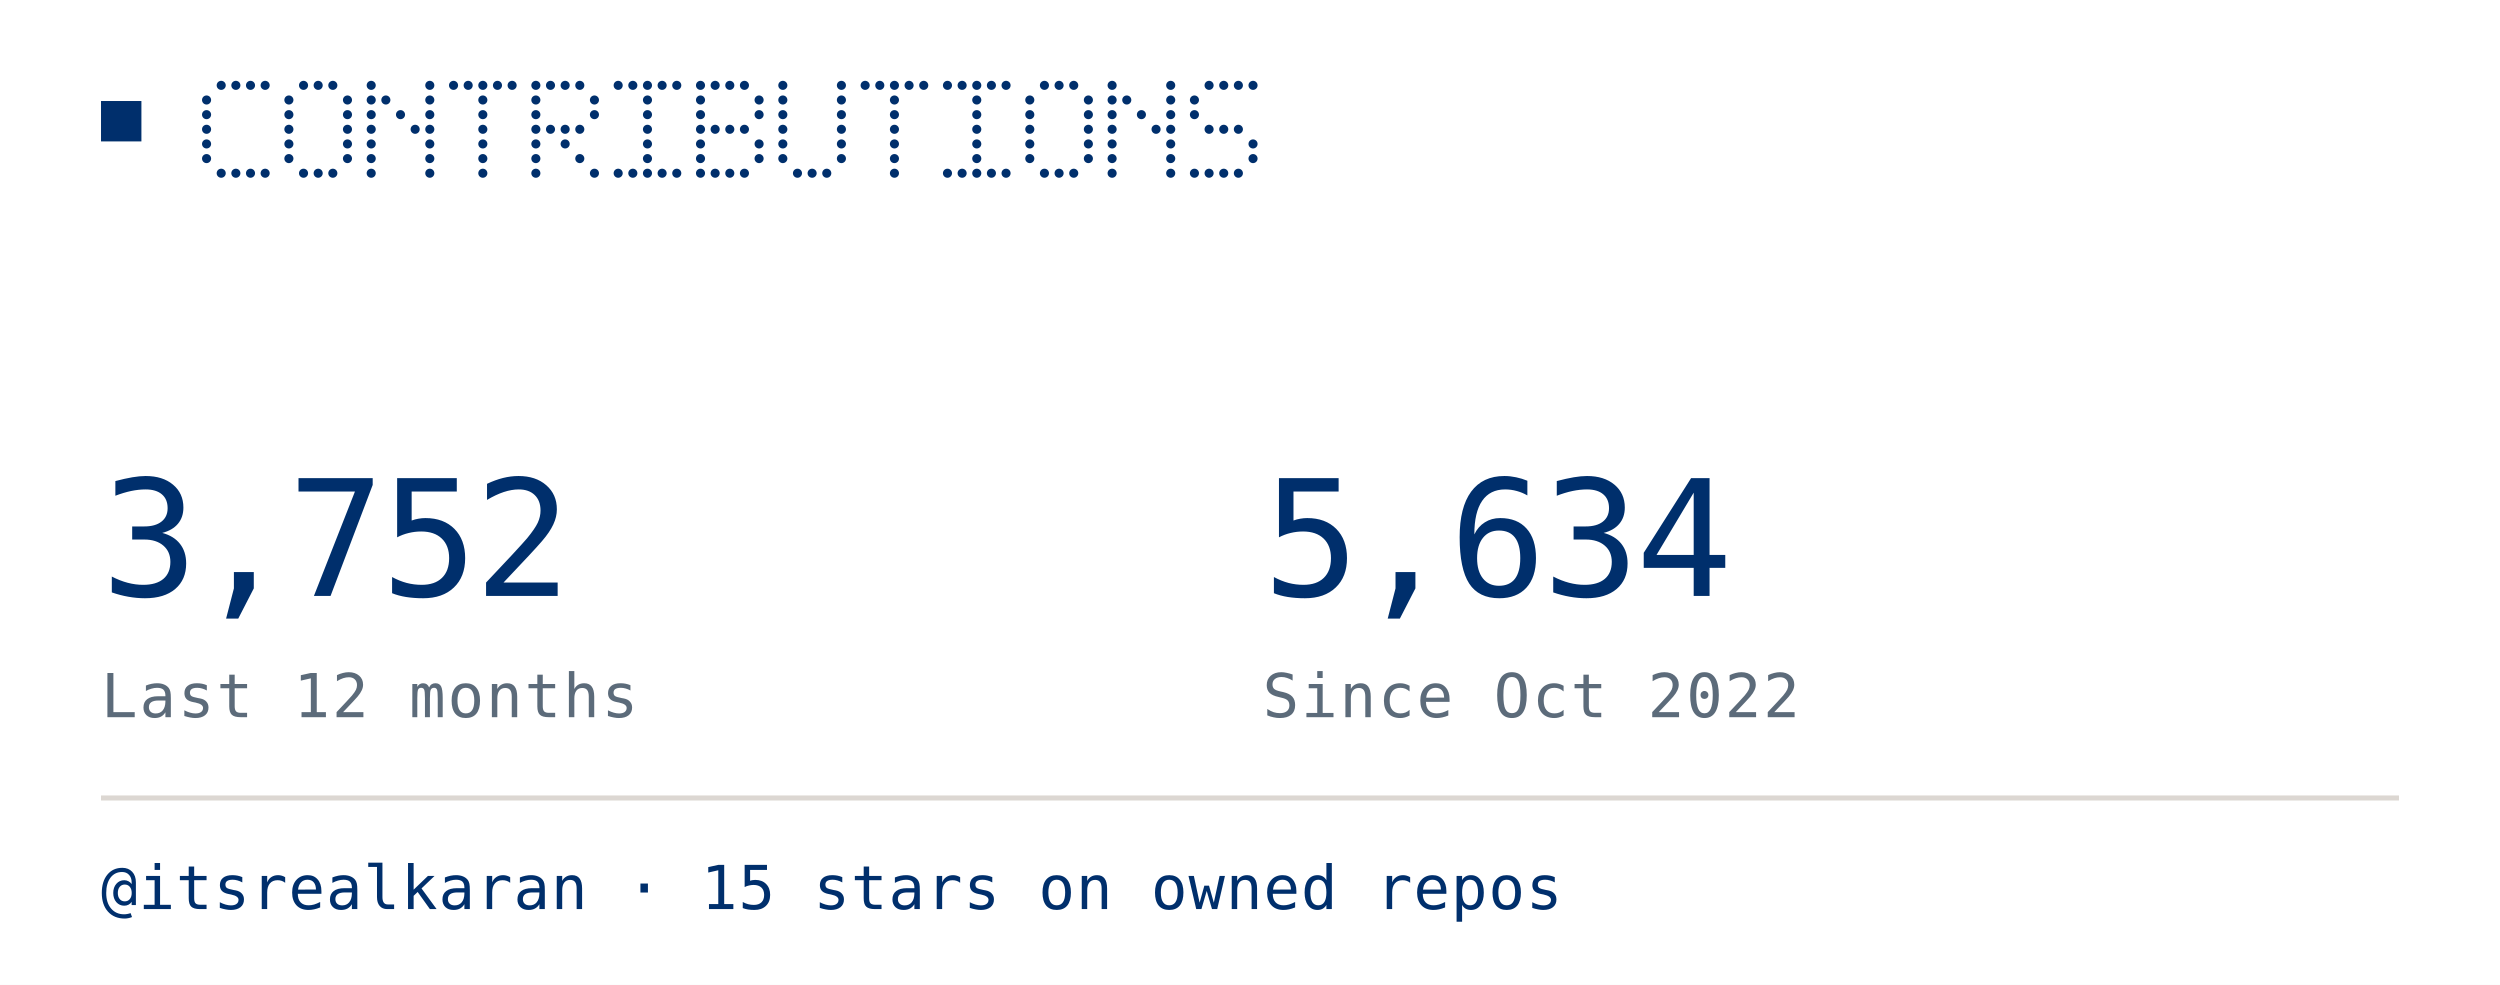
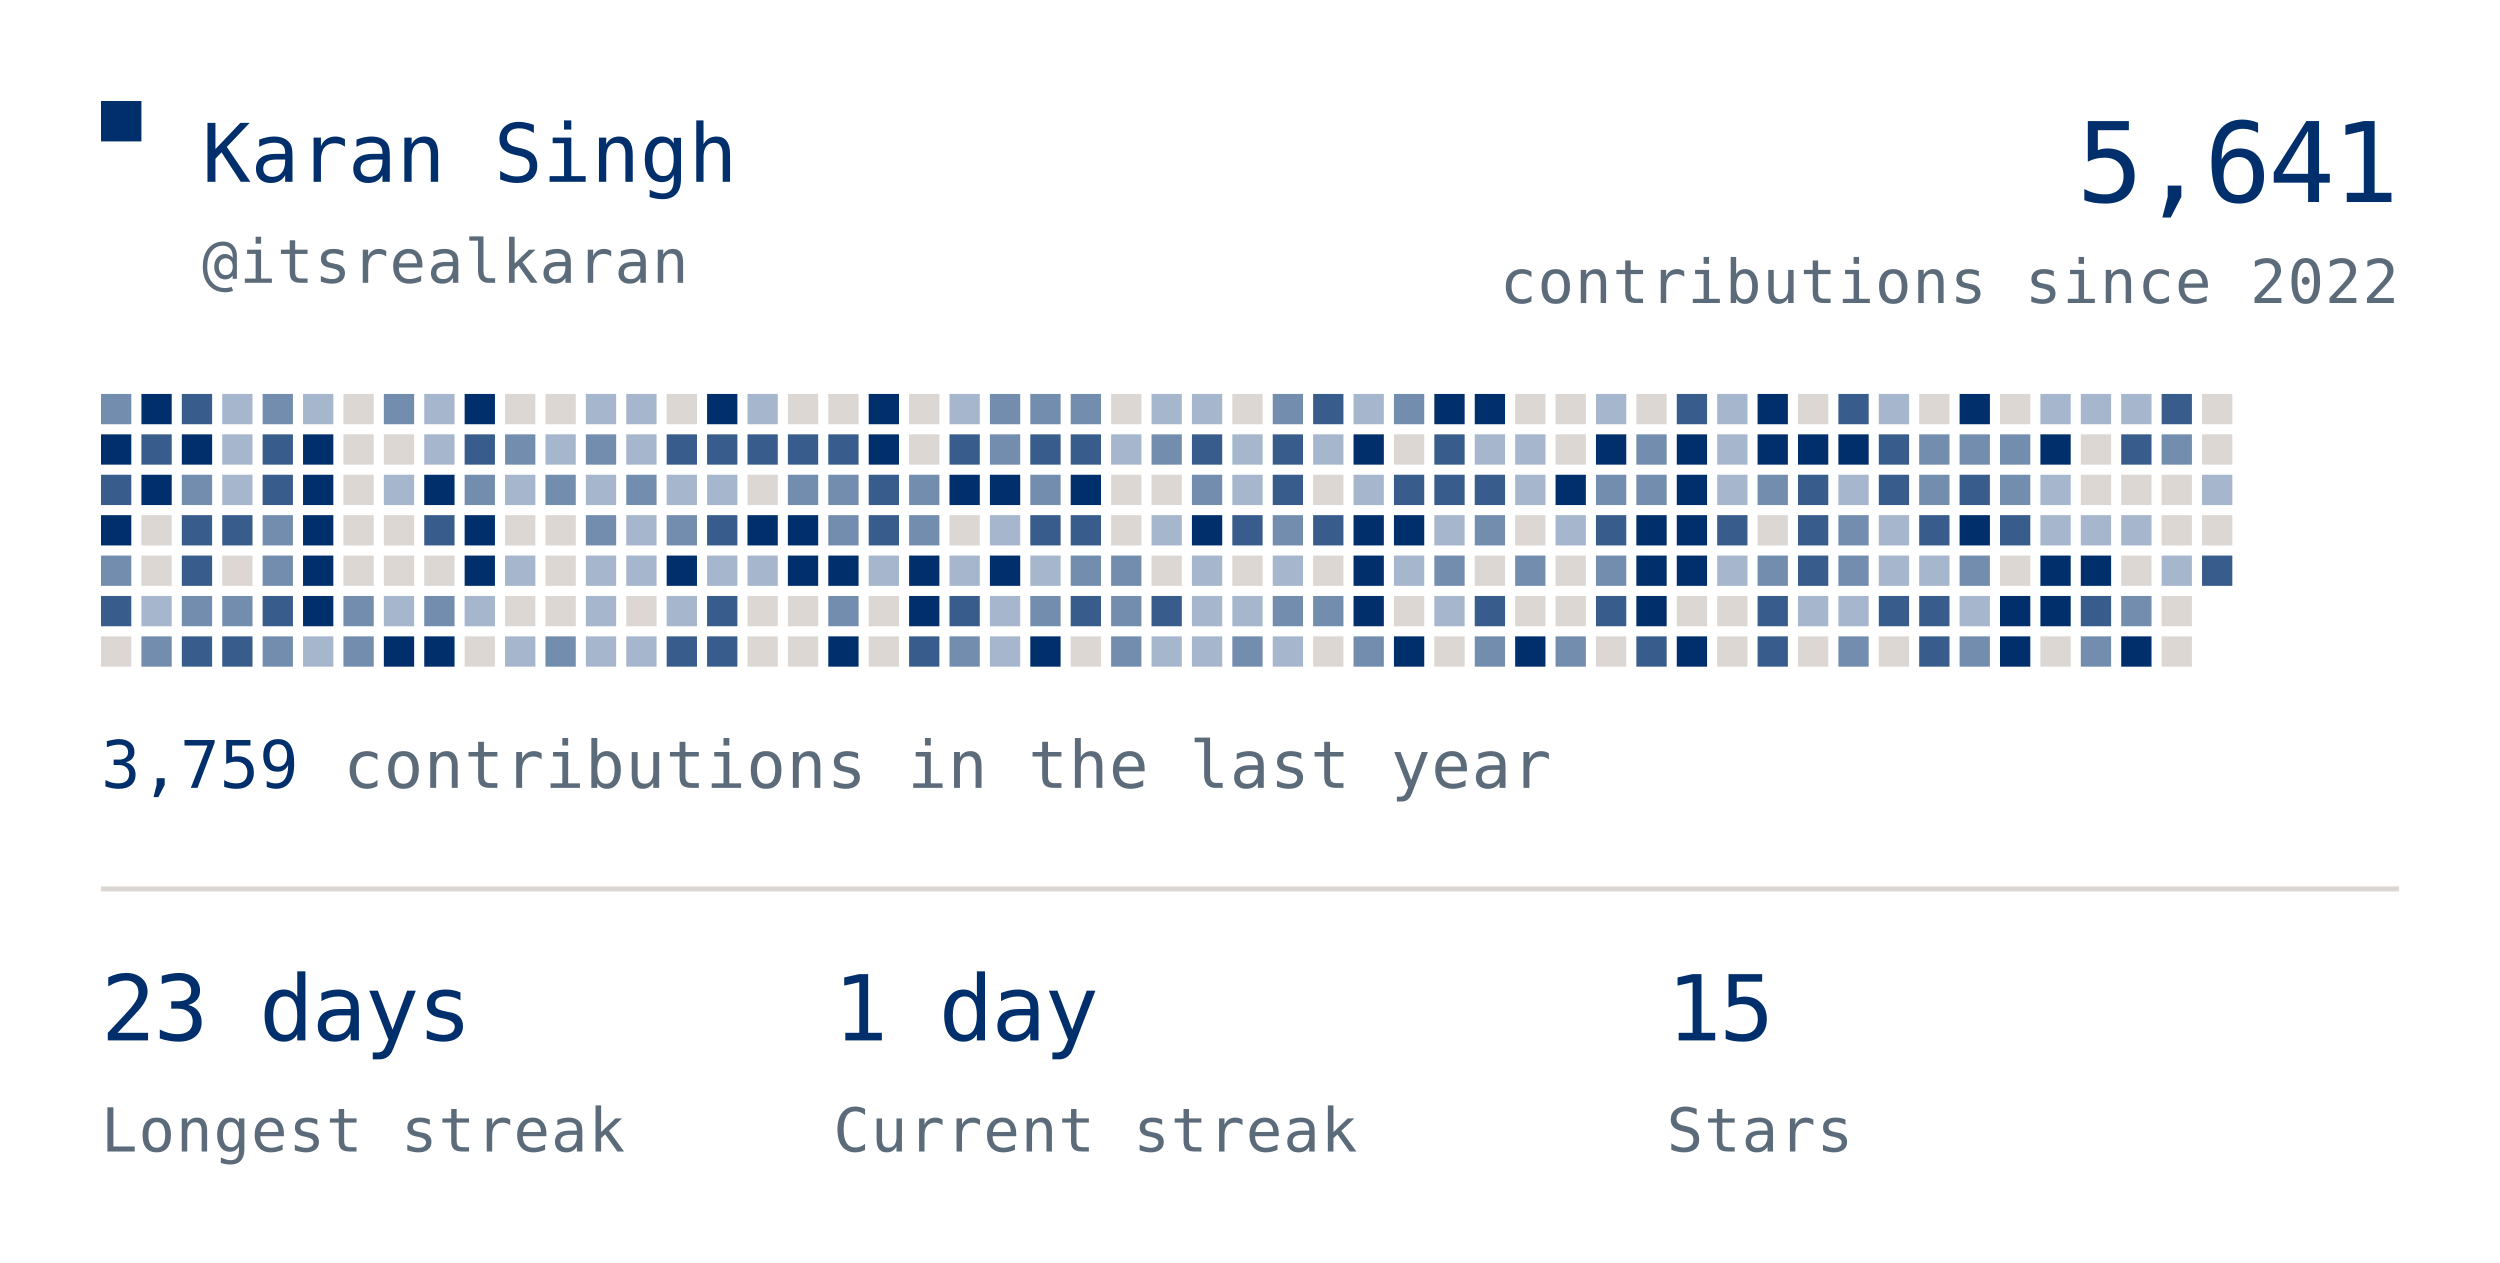
- <svg xmlns="http://www.w3.org/2000/svg" width="495" height="195" viewBox="0 0 495 195" role="img">
-   <rect width="495" height="195" fill="#FFFFFF" />
+ <svg xmlns="http://www.w3.org/2000/svg" width="495" height="250" viewBox="0 0 495 250" role="img">
+   <rect width="495" height="250" fill="#FFFFFF" />
  <rect x="20" y="20" width="8" height="8" fill="#002F6C" />
-   <circle cx="43.8" cy="16.9" r="0.90" fill="#002F6C" />
-   <circle cx="46.7" cy="16.9" r="0.90" fill="#002F6C" />
-   <circle cx="49.6" cy="16.9" r="0.90" fill="#002F6C" />
-   <circle cx="52.5" cy="16.9" r="0.90" fill="#002F6C" />
-   <circle cx="40.9" cy="19.8" r="0.90" fill="#002F6C" />
-   <circle cx="40.9" cy="22.7" r="0.90" fill="#002F6C" />
-   <circle cx="40.9" cy="25.6" r="0.90" fill="#002F6C" />
-   <circle cx="40.9" cy="28.5" r="0.90" fill="#002F6C" />
-   <circle cx="40.9" cy="31.4" r="0.90" fill="#002F6C" />
-   <circle cx="43.8" cy="34.3" r="0.90" fill="#002F6C" />
-   <circle cx="46.7" cy="34.3" r="0.90" fill="#002F6C" />
-   <circle cx="49.6" cy="34.3" r="0.90" fill="#002F6C" />
-   <circle cx="52.5" cy="34.3" r="0.90" fill="#002F6C" />
-   <circle cx="60.1" cy="16.9" r="0.90" fill="#002F6C" />
-   <circle cx="63.0" cy="16.9" r="0.90" fill="#002F6C" />
-   <circle cx="65.9" cy="16.9" r="0.90" fill="#002F6C" />
-   <circle cx="57.2" cy="19.8" r="0.90" fill="#002F6C" />
-   <circle cx="68.8" cy="19.8" r="0.90" fill="#002F6C" />
-   <circle cx="57.2" cy="22.7" r="0.90" fill="#002F6C" />
-   <circle cx="68.8" cy="22.7" r="0.90" fill="#002F6C" />
-   <circle cx="57.2" cy="25.6" r="0.90" fill="#002F6C" />
-   <circle cx="68.8" cy="25.6" r="0.90" fill="#002F6C" />
-   <circle cx="57.2" cy="28.5" r="0.90" fill="#002F6C" />
-   <circle cx="68.8" cy="28.5" r="0.90" fill="#002F6C" />
-   <circle cx="57.2" cy="31.4" r="0.90" fill="#002F6C" />
-   <circle cx="68.8" cy="31.4" r="0.90" fill="#002F6C" />
-   <circle cx="60.1" cy="34.3" r="0.90" fill="#002F6C" />
-   <circle cx="63.0" cy="34.3" r="0.90" fill="#002F6C" />
-   <circle cx="65.9" cy="34.3" r="0.90" fill="#002F6C" />
-   <circle cx="73.5" cy="16.9" r="0.90" fill="#002F6C" />
-   <circle cx="85.1" cy="16.9" r="0.90" fill="#002F6C" />
-   <circle cx="73.5" cy="19.8" r="0.90" fill="#002F6C" />
-   <circle cx="76.4" cy="19.8" r="0.90" fill="#002F6C" />
-   <circle cx="85.1" cy="19.8" r="0.90" fill="#002F6C" />
-   <circle cx="73.5" cy="22.7" r="0.90" fill="#002F6C" />
-   <circle cx="79.3" cy="22.7" r="0.90" fill="#002F6C" />
-   <circle cx="85.1" cy="22.7" r="0.90" fill="#002F6C" />
-   <circle cx="73.5" cy="25.6" r="0.90" fill="#002F6C" />
-   <circle cx="82.2" cy="25.6" r="0.90" fill="#002F6C" />
-   <circle cx="85.1" cy="25.6" r="0.90" fill="#002F6C" />
-   <circle cx="73.5" cy="28.5" r="0.90" fill="#002F6C" />
-   <circle cx="85.1" cy="28.5" r="0.90" fill="#002F6C" />
-   <circle cx="73.5" cy="31.4" r="0.90" fill="#002F6C" />
-   <circle cx="85.1" cy="31.4" r="0.90" fill="#002F6C" />
-   <circle cx="73.5" cy="34.3" r="0.90" fill="#002F6C" />
-   <circle cx="85.1" cy="34.3" r="0.90" fill="#002F6C" />
-   <circle cx="89.8" cy="16.9" r="0.90" fill="#002F6C" />
-   <circle cx="92.7" cy="16.9" r="0.90" fill="#002F6C" />
-   <circle cx="95.6" cy="16.9" r="0.90" fill="#002F6C" />
-   <circle cx="98.5" cy="16.9" r="0.90" fill="#002F6C" />
-   <circle cx="101.4" cy="16.9" r="0.90" fill="#002F6C" />
-   <circle cx="95.6" cy="19.8" r="0.90" fill="#002F6C" />
-   <circle cx="95.6" cy="22.7" r="0.90" fill="#002F6C" />
-   <circle cx="95.6" cy="25.6" r="0.90" fill="#002F6C" />
-   <circle cx="95.6" cy="28.5" r="0.90" fill="#002F6C" />
-   <circle cx="95.6" cy="31.4" r="0.90" fill="#002F6C" />
-   <circle cx="95.6" cy="34.3" r="0.90" fill="#002F6C" />
-   <circle cx="106.1" cy="16.9" r="0.90" fill="#002F6C" />
-   <circle cx="109.0" cy="16.9" r="0.90" fill="#002F6C" />
-   <circle cx="111.9" cy="16.9" r="0.90" fill="#002F6C" />
-   <circle cx="114.8" cy="16.9" r="0.90" fill="#002F6C" />
-   <circle cx="106.1" cy="19.8" r="0.90" fill="#002F6C" />
-   <circle cx="117.7" cy="19.8" r="0.90" fill="#002F6C" />
-   <circle cx="106.1" cy="22.7" r="0.90" fill="#002F6C" />
-   <circle cx="117.7" cy="22.7" r="0.90" fill="#002F6C" />
-   <circle cx="106.1" cy="25.6" r="0.90" fill="#002F6C" />
-   <circle cx="109.0" cy="25.6" r="0.90" fill="#002F6C" />
-   <circle cx="111.9" cy="25.6" r="0.90" fill="#002F6C" />
-   <circle cx="114.8" cy="25.6" r="0.90" fill="#002F6C" />
-   <circle cx="106.1" cy="28.5" r="0.90" fill="#002F6C" />
-   <circle cx="111.9" cy="28.5" r="0.90" fill="#002F6C" />
-   <circle cx="106.1" cy="31.4" r="0.90" fill="#002F6C" />
-   <circle cx="114.8" cy="31.4" r="0.90" fill="#002F6C" />
-   <circle cx="106.1" cy="34.3" r="0.90" fill="#002F6C" />
-   <circle cx="117.7" cy="34.3" r="0.90" fill="#002F6C" />
-   <circle cx="122.4" cy="16.9" r="0.90" fill="#002F6C" />
-   <circle cx="125.3" cy="16.9" r="0.90" fill="#002F6C" />
-   <circle cx="128.2" cy="16.9" r="0.90" fill="#002F6C" />
-   <circle cx="131.1" cy="16.9" r="0.90" fill="#002F6C" />
-   <circle cx="134.0" cy="16.9" r="0.90" fill="#002F6C" />
-   <circle cx="128.2" cy="19.8" r="0.90" fill="#002F6C" />
-   <circle cx="128.2" cy="22.7" r="0.90" fill="#002F6C" />
-   <circle cx="128.2" cy="25.6" r="0.90" fill="#002F6C" />
-   <circle cx="128.2" cy="28.5" r="0.90" fill="#002F6C" />
-   <circle cx="128.2" cy="31.4" r="0.90" fill="#002F6C" />
-   <circle cx="122.4" cy="34.3" r="0.90" fill="#002F6C" />
-   <circle cx="125.3" cy="34.3" r="0.90" fill="#002F6C" />
-   <circle cx="128.2" cy="34.3" r="0.90" fill="#002F6C" />
-   <circle cx="131.1" cy="34.3" r="0.90" fill="#002F6C" />
-   <circle cx="134.0" cy="34.3" r="0.90" fill="#002F6C" />
-   <circle cx="138.7" cy="16.9" r="0.90" fill="#002F6C" />
-   <circle cx="141.6" cy="16.9" r="0.90" fill="#002F6C" />
-   <circle cx="144.5" cy="16.9" r="0.90" fill="#002F6C" />
-   <circle cx="147.4" cy="16.9" r="0.90" fill="#002F6C" />
-   <circle cx="138.7" cy="19.8" r="0.90" fill="#002F6C" />
-   <circle cx="150.3" cy="19.8" r="0.90" fill="#002F6C" />
-   <circle cx="138.7" cy="22.7" r="0.90" fill="#002F6C" />
-   <circle cx="150.3" cy="22.7" r="0.90" fill="#002F6C" />
-   <circle cx="138.7" cy="25.6" r="0.90" fill="#002F6C" />
-   <circle cx="141.6" cy="25.6" r="0.90" fill="#002F6C" />
-   <circle cx="144.5" cy="25.6" r="0.90" fill="#002F6C" />
-   <circle cx="147.4" cy="25.6" r="0.90" fill="#002F6C" />
-   <circle cx="138.7" cy="28.5" r="0.90" fill="#002F6C" />
-   <circle cx="150.3" cy="28.5" r="0.90" fill="#002F6C" />
-   <circle cx="138.7" cy="31.4" r="0.90" fill="#002F6C" />
-   <circle cx="150.3" cy="31.4" r="0.90" fill="#002F6C" />
-   <circle cx="138.7" cy="34.3" r="0.90" fill="#002F6C" />
-   <circle cx="141.6" cy="34.3" r="0.90" fill="#002F6C" />
-   <circle cx="144.5" cy="34.3" r="0.90" fill="#002F6C" />
-   <circle cx="147.4" cy="34.3" r="0.90" fill="#002F6C" />
-   <circle cx="155.0" cy="16.9" r="0.90" fill="#002F6C" />
-   <circle cx="166.6" cy="16.9" r="0.90" fill="#002F6C" />
-   <circle cx="155.0" cy="19.8" r="0.90" fill="#002F6C" />
-   <circle cx="166.6" cy="19.8" r="0.90" fill="#002F6C" />
-   <circle cx="155.0" cy="22.7" r="0.90" fill="#002F6C" />
-   <circle cx="166.6" cy="22.7" r="0.90" fill="#002F6C" />
-   <circle cx="155.0" cy="25.6" r="0.90" fill="#002F6C" />
-   <circle cx="166.6" cy="25.6" r="0.90" fill="#002F6C" />
-   <circle cx="155.0" cy="28.5" r="0.90" fill="#002F6C" />
-   <circle cx="166.6" cy="28.5" r="0.90" fill="#002F6C" />
-   <circle cx="155.0" cy="31.4" r="0.90" fill="#002F6C" />
-   <circle cx="166.6" cy="31.4" r="0.90" fill="#002F6C" />
-   <circle cx="157.9" cy="34.3" r="0.90" fill="#002F6C" />
-   <circle cx="160.8" cy="34.3" r="0.90" fill="#002F6C" />
-   <circle cx="163.7" cy="34.3" r="0.90" fill="#002F6C" />
-   <circle cx="171.3" cy="16.9" r="0.90" fill="#002F6C" />
-   <circle cx="174.2" cy="16.9" r="0.90" fill="#002F6C" />
-   <circle cx="177.1" cy="16.9" r="0.90" fill="#002F6C" />
-   <circle cx="180.0" cy="16.9" r="0.90" fill="#002F6C" />
-   <circle cx="182.9" cy="16.9" r="0.90" fill="#002F6C" />
-   <circle cx="177.1" cy="19.8" r="0.90" fill="#002F6C" />
-   <circle cx="177.1" cy="22.7" r="0.90" fill="#002F6C" />
-   <circle cx="177.1" cy="25.6" r="0.90" fill="#002F6C" />
-   <circle cx="177.1" cy="28.5" r="0.90" fill="#002F6C" />
-   <circle cx="177.1" cy="31.4" r="0.90" fill="#002F6C" />
-   <circle cx="177.1" cy="34.3" r="0.90" fill="#002F6C" />
-   <circle cx="187.6" cy="16.9" r="0.90" fill="#002F6C" />
-   <circle cx="190.5" cy="16.9" r="0.90" fill="#002F6C" />
-   <circle cx="193.4" cy="16.9" r="0.90" fill="#002F6C" />
-   <circle cx="196.3" cy="16.9" r="0.90" fill="#002F6C" />
-   <circle cx="199.2" cy="16.9" r="0.90" fill="#002F6C" />
-   <circle cx="193.4" cy="19.8" r="0.90" fill="#002F6C" />
-   <circle cx="193.4" cy="22.7" r="0.90" fill="#002F6C" />
-   <circle cx="193.4" cy="25.6" r="0.90" fill="#002F6C" />
-   <circle cx="193.4" cy="28.5" r="0.90" fill="#002F6C" />
-   <circle cx="193.4" cy="31.4" r="0.90" fill="#002F6C" />
-   <circle cx="187.6" cy="34.3" r="0.90" fill="#002F6C" />
-   <circle cx="190.5" cy="34.3" r="0.90" fill="#002F6C" />
-   <circle cx="193.4" cy="34.3" r="0.90" fill="#002F6C" />
-   <circle cx="196.3" cy="34.3" r="0.90" fill="#002F6C" />
-   <circle cx="199.2" cy="34.3" r="0.90" fill="#002F6C" />
-   <circle cx="206.8" cy="16.9" r="0.90" fill="#002F6C" />
-   <circle cx="209.7" cy="16.9" r="0.90" fill="#002F6C" />
-   <circle cx="212.6" cy="16.9" r="0.90" fill="#002F6C" />
-   <circle cx="203.9" cy="19.8" r="0.90" fill="#002F6C" />
-   <circle cx="215.5" cy="19.8" r="0.90" fill="#002F6C" />
-   <circle cx="203.9" cy="22.7" r="0.90" fill="#002F6C" />
-   <circle cx="215.5" cy="22.7" r="0.90" fill="#002F6C" />
-   <circle cx="203.9" cy="25.6" r="0.90" fill="#002F6C" />
-   <circle cx="215.5" cy="25.6" r="0.90" fill="#002F6C" />
-   <circle cx="203.9" cy="28.5" r="0.90" fill="#002F6C" />
-   <circle cx="215.5" cy="28.5" r="0.90" fill="#002F6C" />
-   <circle cx="203.9" cy="31.4" r="0.90" fill="#002F6C" />
-   <circle cx="215.5" cy="31.4" r="0.90" fill="#002F6C" />
-   <circle cx="206.8" cy="34.3" r="0.90" fill="#002F6C" />
-   <circle cx="209.7" cy="34.3" r="0.90" fill="#002F6C" />
-   <circle cx="212.6" cy="34.3" r="0.90" fill="#002F6C" />
-   <circle cx="220.2" cy="16.9" r="0.90" fill="#002F6C" />
-   <circle cx="231.8" cy="16.9" r="0.90" fill="#002F6C" />
-   <circle cx="220.2" cy="19.8" r="0.90" fill="#002F6C" />
-   <circle cx="223.1" cy="19.8" r="0.90" fill="#002F6C" />
-   <circle cx="231.8" cy="19.8" r="0.90" fill="#002F6C" />
-   <circle cx="220.2" cy="22.7" r="0.90" fill="#002F6C" />
-   <circle cx="226.0" cy="22.7" r="0.90" fill="#002F6C" />
-   <circle cx="231.8" cy="22.7" r="0.90" fill="#002F6C" />
-   <circle cx="220.2" cy="25.6" r="0.90" fill="#002F6C" />
-   <circle cx="228.9" cy="25.6" r="0.90" fill="#002F6C" />
-   <circle cx="231.8" cy="25.6" r="0.90" fill="#002F6C" />
-   <circle cx="220.2" cy="28.5" r="0.90" fill="#002F6C" />
-   <circle cx="231.8" cy="28.5" r="0.90" fill="#002F6C" />
-   <circle cx="220.2" cy="31.4" r="0.90" fill="#002F6C" />
-   <circle cx="231.8" cy="31.4" r="0.90" fill="#002F6C" />
-   <circle cx="220.2" cy="34.3" r="0.90" fill="#002F6C" />
-   <circle cx="231.8" cy="34.3" r="0.90" fill="#002F6C" />
-   <circle cx="239.4" cy="16.9" r="0.90" fill="#002F6C" />
-   <circle cx="242.3" cy="16.9" r="0.90" fill="#002F6C" />
-   <circle cx="245.2" cy="16.9" r="0.90" fill="#002F6C" />
-   <circle cx="248.1" cy="16.9" r="0.90" fill="#002F6C" />
-   <circle cx="236.5" cy="19.8" r="0.90" fill="#002F6C" />
-   <circle cx="236.5" cy="22.7" r="0.90" fill="#002F6C" />
-   <circle cx="239.4" cy="25.6" r="0.90" fill="#002F6C" />
-   <circle cx="242.3" cy="25.6" r="0.90" fill="#002F6C" />
-   <circle cx="245.2" cy="25.6" r="0.90" fill="#002F6C" />
-   <circle cx="248.1" cy="28.5" r="0.90" fill="#002F6C" />
-   <circle cx="248.1" cy="31.4" r="0.90" fill="#002F6C" />
-   <circle cx="236.5" cy="34.3" r="0.90" fill="#002F6C" />
-   <circle cx="239.4" cy="34.3" r="0.90" fill="#002F6C" />
-   <circle cx="242.3" cy="34.3" r="0.90" fill="#002F6C" />
-   <circle cx="245.2" cy="34.3" r="0.90" fill="#002F6C" />
-   <text x="20" y="118" fill="#002F6C" font-family="ui-monospace, Geist Mono, monospace" font-size="32" letter-spacing="-0.8" dominant-baseline="auto">3,752</text>
-   <text x="250" y="118" fill="#002F6C" font-family="ui-monospace, Geist Mono, monospace" font-size="32" letter-spacing="-0.8" dominant-baseline="auto">5,634</text>
-   <text x="20" y="142" fill="#5C6B7A" font-family="ui-monospace, Geist Mono, monospace" font-size="12" letter-spacing="0.4" dominant-baseline="auto">Last 12 months</text>
-   <text x="250" y="142" fill="#5C6B7A" font-family="ui-monospace, Geist Mono, monospace" font-size="12" letter-spacing="0.4" dominant-baseline="auto">Since Oct 2022</text>
-   <line x1="20" y1="158" x2="475" y2="158" stroke="#DCD7D2" />
-   <text x="20" y="180" fill="#002F6C" font-family="ui-monospace, Geist Mono, monospace" font-size="12" letter-spacing="0.2" dominant-baseline="auto">@itsrealkaran · 15 stars on owned repos</text>
+   <text x="40" y="36" fill="#002F6C" text-anchor="start" font-family="ui-monospace, Geist Mono, monospace" font-size="16" letter-spacing="0" dominant-baseline="auto">Karan Singh</text>
+   <text x="40" y="56" fill="#5C6B7A" text-anchor="start" font-family="ui-monospace, Geist Mono, monospace" font-size="12" letter-spacing="0.2" dominant-baseline="auto">@itsrealkaran</text>
+   <text x="475" y="40" fill="#002F6C" text-anchor="end" font-family="ui-monospace, Geist Mono, monospace" font-size="22" letter-spacing="-0.6" dominant-baseline="auto">5,641</text>
+   <text x="475" y="60" fill="#5C6B7A" text-anchor="end" font-family="ui-monospace, Geist Mono, monospace" font-size="12" letter-spacing="0.2" dominant-baseline="auto">contributions since 2022</text>
+   <rect x="20" y="78" width="6" height="6" fill="#002F6C" opacity="0.55" />
+   <rect x="20" y="86" width="6" height="6" fill="#002F6C" />
+   <rect x="20" y="94" width="6" height="6" fill="#002F6C" opacity="0.78" />
+   <rect x="20" y="102" width="6" height="6" fill="#002F6C" />
+   <rect x="20" y="110" width="6" height="6" fill="#002F6C" opacity="0.55" />
+   <rect x="20" y="118" width="6" height="6" fill="#002F6C" opacity="0.78" />
+   <rect x="20" y="126" width="6" height="6" fill="#DCD7D2" />
+   <rect x="28" y="78" width="6" height="6" fill="#002F6C" />
+   <rect x="28" y="86" width="6" height="6" fill="#002F6C" opacity="0.78" />
+   <rect x="28" y="94" width="6" height="6" fill="#002F6C" />
+   <rect x="28" y="102" width="6" height="6" fill="#DCD7D2" />
+   <rect x="28" y="110" width="6" height="6" fill="#DCD7D2" />
+   <rect x="28" y="118" width="6" height="6" fill="#002F6C" opacity="0.35" />
+   <rect x="28" y="126" width="6" height="6" fill="#002F6C" opacity="0.55" />
+   <rect x="36" y="78" width="6" height="6" fill="#002F6C" opacity="0.78" />
+   <rect x="36" y="86" width="6" height="6" fill="#002F6C" />
+   <rect x="36" y="94" width="6" height="6" fill="#002F6C" opacity="0.55" />
+   <rect x="36" y="102" width="6" height="6" fill="#002F6C" opacity="0.78" />
+   <rect x="36" y="110" width="6" height="6" fill="#002F6C" opacity="0.78" />
+   <rect x="36" y="118" width="6" height="6" fill="#002F6C" opacity="0.55" />
+   <rect x="36" y="126" width="6" height="6" fill="#002F6C" opacity="0.78" />
+   <rect x="44" y="78" width="6" height="6" fill="#002F6C" opacity="0.35" />
+   <rect x="44" y="86" width="6" height="6" fill="#002F6C" opacity="0.35" />
+   <rect x="44" y="94" width="6" height="6" fill="#002F6C" opacity="0.35" />
+   <rect x="44" y="102" width="6" height="6" fill="#002F6C" opacity="0.78" />
+   <rect x="44" y="110" width="6" height="6" fill="#DCD7D2" />
+   <rect x="44" y="118" width="6" height="6" fill="#002F6C" opacity="0.55" />
+   <rect x="44" y="126" width="6" height="6" fill="#002F6C" opacity="0.78" />
+   <rect x="52" y="78" width="6" height="6" fill="#002F6C" opacity="0.55" />
+   <rect x="52" y="86" width="6" height="6" fill="#002F6C" opacity="0.78" />
+   <rect x="52" y="94" width="6" height="6" fill="#002F6C" opacity="0.78" />
+   <rect x="52" y="102" width="6" height="6" fill="#002F6C" opacity="0.55" />
+   <rect x="52" y="110" width="6" height="6" fill="#002F6C" opacity="0.55" />
+   <rect x="52" y="118" width="6" height="6" fill="#002F6C" opacity="0.78" />
+   <rect x="52" y="126" width="6" height="6" fill="#002F6C" opacity="0.55" />
+   <rect x="60" y="78" width="6" height="6" fill="#002F6C" opacity="0.35" />
+   <rect x="60" y="86" width="6" height="6" fill="#002F6C" />
+   <rect x="60" y="94" width="6" height="6" fill="#002F6C" />
+   <rect x="60" y="102" width="6" height="6" fill="#002F6C" />
+   <rect x="60" y="110" width="6" height="6" fill="#002F6C" />
+   <rect x="60" y="118" width="6" height="6" fill="#002F6C" />
+   <rect x="60" y="126" width="6" height="6" fill="#002F6C" opacity="0.35" />
+   <rect x="68" y="78" width="6" height="6" fill="#DCD7D2" />
+   <rect x="68" y="86" width="6" height="6" fill="#DCD7D2" />
+   <rect x="68" y="94" width="6" height="6" fill="#DCD7D2" />
+   <rect x="68" y="102" width="6" height="6" fill="#DCD7D2" />
+   <rect x="68" y="110" width="6" height="6" fill="#DCD7D2" />
+   <rect x="68" y="118" width="6" height="6" fill="#002F6C" opacity="0.55" />
+   <rect x="68" y="126" width="6" height="6" fill="#002F6C" opacity="0.55" />
+   <rect x="76" y="78" width="6" height="6" fill="#002F6C" opacity="0.55" />
+   <rect x="76" y="86" width="6" height="6" fill="#DCD7D2" />
+   <rect x="76" y="94" width="6" height="6" fill="#002F6C" opacity="0.35" />
+   <rect x="76" y="102" width="6" height="6" fill="#DCD7D2" />
+   <rect x="76" y="110" width="6" height="6" fill="#DCD7D2" />
+   <rect x="76" y="118" width="6" height="6" fill="#002F6C" opacity="0.35" />
+   <rect x="76" y="126" width="6" height="6" fill="#002F6C" />
+   <rect x="84" y="78" width="6" height="6" fill="#002F6C" opacity="0.35" />
+   <rect x="84" y="86" width="6" height="6" fill="#002F6C" opacity="0.35" />
+   <rect x="84" y="94" width="6" height="6" fill="#002F6C" />
+   <rect x="84" y="102" width="6" height="6" fill="#002F6C" opacity="0.78" />
+   <rect x="84" y="110" width="6" height="6" fill="#DCD7D2" />
+   <rect x="84" y="118" width="6" height="6" fill="#002F6C" opacity="0.55" />
+   <rect x="84" y="126" width="6" height="6" fill="#002F6C" />
+   <rect x="92" y="78" width="6" height="6" fill="#002F6C" />
+   <rect x="92" y="86" width="6" height="6" fill="#002F6C" opacity="0.78" />
+   <rect x="92" y="94" width="6" height="6" fill="#002F6C" opacity="0.55" />
+   <rect x="92" y="102" width="6" height="6" fill="#002F6C" />
+   <rect x="92" y="110" width="6" height="6" fill="#002F6C" />
+   <rect x="92" y="118" width="6" height="6" fill="#002F6C" opacity="0.35" />
+   <rect x="92" y="126" width="6" height="6" fill="#DCD7D2" />
+   <rect x="100" y="78" width="6" height="6" fill="#DCD7D2" />
+   <rect x="100" y="86" width="6" height="6" fill="#002F6C" opacity="0.55" />
+   <rect x="100" y="94" width="6" height="6" fill="#002F6C" opacity="0.35" />
+   <rect x="100" y="102" width="6" height="6" fill="#DCD7D2" />
+   <rect x="100" y="110" width="6" height="6" fill="#002F6C" opacity="0.35" />
+   <rect x="100" y="118" width="6" height="6" fill="#DCD7D2" />
+   <rect x="100" y="126" width="6" height="6" fill="#002F6C" opacity="0.35" />
+   <rect x="108" y="78" width="6" height="6" fill="#DCD7D2" />
+   <rect x="108" y="86" width="6" height="6" fill="#002F6C" opacity="0.35" />
+   <rect x="108" y="94" width="6" height="6" fill="#002F6C" opacity="0.55" />
+   <rect x="108" y="102" width="6" height="6" fill="#DCD7D2" />
+   <rect x="108" y="110" width="6" height="6" fill="#DCD7D2" />
+   <rect x="108" y="118" width="6" height="6" fill="#DCD7D2" />
+   <rect x="108" y="126" width="6" height="6" fill="#002F6C" opacity="0.55" />
+   <rect x="116" y="78" width="6" height="6" fill="#002F6C" opacity="0.35" />
+   <rect x="116" y="86" width="6" height="6" fill="#002F6C" opacity="0.55" />
+   <rect x="116" y="94" width="6" height="6" fill="#002F6C" opacity="0.35" />
+   <rect x="116" y="102" width="6" height="6" fill="#002F6C" opacity="0.55" />
+   <rect x="116" y="110" width="6" height="6" fill="#002F6C" opacity="0.35" />
+   <rect x="116" y="118" width="6" height="6" fill="#002F6C" opacity="0.35" />
+   <rect x="116" y="126" width="6" height="6" fill="#002F6C" opacity="0.35" />
+   <rect x="124" y="78" width="6" height="6" fill="#002F6C" opacity="0.35" />
+   <rect x="124" y="86" width="6" height="6" fill="#002F6C" opacity="0.35" />
+   <rect x="124" y="94" width="6" height="6" fill="#002F6C" opacity="0.55" />
+   <rect x="124" y="102" width="6" height="6" fill="#002F6C" opacity="0.35" />
+   <rect x="124" y="110" width="6" height="6" fill="#002F6C" opacity="0.35" />
+   <rect x="124" y="118" width="6" height="6" fill="#DCD7D2" />
+   <rect x="124" y="126" width="6" height="6" fill="#002F6C" opacity="0.35" />
+   <rect x="132" y="78" width="6" height="6" fill="#DCD7D2" />
+   <rect x="132" y="86" width="6" height="6" fill="#002F6C" opacity="0.78" />
+   <rect x="132" y="94" width="6" height="6" fill="#002F6C" opacity="0.35" />
+   <rect x="132" y="102" width="6" height="6" fill="#002F6C" opacity="0.55" />
+   <rect x="132" y="110" width="6" height="6" fill="#002F6C" />
+   <rect x="132" y="118" width="6" height="6" fill="#002F6C" opacity="0.35" />
+   <rect x="132" y="126" width="6" height="6" fill="#002F6C" opacity="0.78" />
+   <rect x="140" y="78" width="6" height="6" fill="#002F6C" />
+   <rect x="140" y="86" width="6" height="6" fill="#002F6C" opacity="0.78" />
+   <rect x="140" y="94" width="6" height="6" fill="#002F6C" opacity="0.35" />
+   <rect x="140" y="102" width="6" height="6" fill="#002F6C" opacity="0.78" />
+   <rect x="140" y="110" width="6" height="6" fill="#002F6C" opacity="0.35" />
+   <rect x="140" y="118" width="6" height="6" fill="#002F6C" opacity="0.78" />
+   <rect x="140" y="126" width="6" height="6" fill="#002F6C" opacity="0.78" />
+   <rect x="148" y="78" width="6" height="6" fill="#002F6C" opacity="0.35" />
+   <rect x="148" y="86" width="6" height="6" fill="#002F6C" opacity="0.78" />
+   <rect x="148" y="94" width="6" height="6" fill="#DCD7D2" />
+   <rect x="148" y="102" width="6" height="6" fill="#002F6C" />
+   <rect x="148" y="110" width="6" height="6" fill="#002F6C" opacity="0.35" />
+   <rect x="148" y="118" width="6" height="6" fill="#DCD7D2" />
+   <rect x="148" y="126" width="6" height="6" fill="#DCD7D2" />
+   <rect x="156" y="78" width="6" height="6" fill="#DCD7D2" />
+   <rect x="156" y="86" width="6" height="6" fill="#002F6C" opacity="0.78" />
+   <rect x="156" y="94" width="6" height="6" fill="#002F6C" opacity="0.55" />
+   <rect x="156" y="102" width="6" height="6" fill="#002F6C" />
+   <rect x="156" y="110" width="6" height="6" fill="#002F6C" />
+   <rect x="156" y="118" width="6" height="6" fill="#DCD7D2" />
+   <rect x="156" y="126" width="6" height="6" fill="#DCD7D2" />
+   <rect x="164" y="78" width="6" height="6" fill="#DCD7D2" />
+   <rect x="164" y="86" width="6" height="6" fill="#002F6C" opacity="0.78" />
+   <rect x="164" y="94" width="6" height="6" fill="#002F6C" opacity="0.55" />
+   <rect x="164" y="102" width="6" height="6" fill="#002F6C" opacity="0.55" />
+   <rect x="164" y="110" width="6" height="6" fill="#002F6C" />
+   <rect x="164" y="118" width="6" height="6" fill="#002F6C" opacity="0.55" />
+   <rect x="164" y="126" width="6" height="6" fill="#002F6C" />
+   <rect x="172" y="78" width="6" height="6" fill="#002F6C" />
+   <rect x="172" y="86" width="6" height="6" fill="#002F6C" />
+   <rect x="172" y="94" width="6" height="6" fill="#002F6C" opacity="0.78" />
+   <rect x="172" y="102" width="6" height="6" fill="#002F6C" opacity="0.78" />
+   <rect x="172" y="110" width="6" height="6" fill="#002F6C" opacity="0.35" />
+   <rect x="172" y="118" width="6" height="6" fill="#DCD7D2" />
+   <rect x="172" y="126" width="6" height="6" fill="#DCD7D2" />
+   <rect x="180" y="78" width="6" height="6" fill="#DCD7D2" />
+   <rect x="180" y="86" width="6" height="6" fill="#DCD7D2" />
+   <rect x="180" y="94" width="6" height="6" fill="#002F6C" opacity="0.55" />
+   <rect x="180" y="102" width="6" height="6" fill="#002F6C" opacity="0.55" />
+   <rect x="180" y="110" width="6" height="6" fill="#002F6C" />
+   <rect x="180" y="118" width="6" height="6" fill="#002F6C" />
+   <rect x="180" y="126" width="6" height="6" fill="#002F6C" opacity="0.78" />
+   <rect x="188" y="78" width="6" height="6" fill="#002F6C" opacity="0.35" />
+   <rect x="188" y="86" width="6" height="6" fill="#002F6C" opacity="0.78" />
+   <rect x="188" y="94" width="6" height="6" fill="#002F6C" />
+   <rect x="188" y="102" width="6" height="6" fill="#DCD7D2" />
+   <rect x="188" y="110" width="6" height="6" fill="#002F6C" opacity="0.35" />
+   <rect x="188" y="118" width="6" height="6" fill="#002F6C" opacity="0.78" />
+   <rect x="188" y="126" width="6" height="6" fill="#002F6C" opacity="0.55" />
+   <rect x="196" y="78" width="6" height="6" fill="#002F6C" opacity="0.55" />
+   <rect x="196" y="86" width="6" height="6" fill="#002F6C" opacity="0.55" />
+   <rect x="196" y="94" width="6" height="6" fill="#002F6C" />
+   <rect x="196" y="102" width="6" height="6" fill="#002F6C" opacity="0.35" />
+   <rect x="196" y="110" width="6" height="6" fill="#002F6C" />
+   <rect x="196" y="118" width="6" height="6" fill="#002F6C" opacity="0.35" />
+   <rect x="196" y="126" width="6" height="6" fill="#002F6C" opacity="0.35" />
+   <rect x="204" y="78" width="6" height="6" fill="#002F6C" opacity="0.55" />
+   <rect x="204" y="86" width="6" height="6" fill="#002F6C" opacity="0.78" />
+   <rect x="204" y="94" width="6" height="6" fill="#002F6C" opacity="0.55" />
+   <rect x="204" y="102" width="6" height="6" fill="#002F6C" opacity="0.78" />
+   <rect x="204" y="110" width="6" height="6" fill="#002F6C" opacity="0.35" />
+   <rect x="204" y="118" width="6" height="6" fill="#002F6C" opacity="0.55" />
+   <rect x="204" y="126" width="6" height="6" fill="#002F6C" />
+   <rect x="212" y="78" width="6" height="6" fill="#002F6C" opacity="0.55" />
+   <rect x="212" y="86" width="6" height="6" fill="#002F6C" opacity="0.78" />
+   <rect x="212" y="94" width="6" height="6" fill="#002F6C" />
+   <rect x="212" y="102" width="6" height="6" fill="#002F6C" opacity="0.78" />
+   <rect x="212" y="110" width="6" height="6" fill="#002F6C" opacity="0.55" />
+   <rect x="212" y="118" width="6" height="6" fill="#002F6C" opacity="0.78" />
+   <rect x="212" y="126" width="6" height="6" fill="#DCD7D2" />
+   <rect x="220" y="78" width="6" height="6" fill="#DCD7D2" />
+   <rect x="220" y="86" width="6" height="6" fill="#002F6C" opacity="0.35" />
+   <rect x="220" y="94" width="6" height="6" fill="#DCD7D2" />
+   <rect x="220" y="102" width="6" height="6" fill="#DCD7D2" />
+   <rect x="220" y="110" width="6" height="6" fill="#002F6C" opacity="0.55" />
+   <rect x="220" y="118" width="6" height="6" fill="#002F6C" opacity="0.55" />
+   <rect x="220" y="126" width="6" height="6" fill="#002F6C" opacity="0.55" />
+   <rect x="228" y="78" width="6" height="6" fill="#002F6C" opacity="0.35" />
+   <rect x="228" y="86" width="6" height="6" fill="#002F6C" opacity="0.55" />
+   <rect x="228" y="94" width="6" height="6" fill="#DCD7D2" />
+   <rect x="228" y="102" width="6" height="6" fill="#002F6C" opacity="0.35" />
+   <rect x="228" y="110" width="6" height="6" fill="#DCD7D2" />
+   <rect x="228" y="118" width="6" height="6" fill="#002F6C" opacity="0.78" />
+   <rect x="228" y="126" width="6" height="6" fill="#002F6C" opacity="0.35" />
+   <rect x="236" y="78" width="6" height="6" fill="#002F6C" opacity="0.35" />
+   <rect x="236" y="86" width="6" height="6" fill="#002F6C" opacity="0.78" />
+   <rect x="236" y="94" width="6" height="6" fill="#002F6C" opacity="0.55" />
+   <rect x="236" y="102" width="6" height="6" fill="#002F6C" />
+   <rect x="236" y="110" width="6" height="6" fill="#002F6C" opacity="0.35" />
+   <rect x="236" y="118" width="6" height="6" fill="#002F6C" opacity="0.35" />
+   <rect x="236" y="126" width="6" height="6" fill="#002F6C" opacity="0.35" />
+   <rect x="244" y="78" width="6" height="6" fill="#DCD7D2" />
+   <rect x="244" y="86" width="6" height="6" fill="#002F6C" opacity="0.35" />
+   <rect x="244" y="94" width="6" height="6" fill="#002F6C" opacity="0.35" />
+   <rect x="244" y="102" width="6" height="6" fill="#002F6C" opacity="0.78" />
+   <rect x="244" y="110" width="6" height="6" fill="#DCD7D2" />
+   <rect x="244" y="118" width="6" height="6" fill="#002F6C" opacity="0.35" />
+   <rect x="244" y="126" width="6" height="6" fill="#002F6C" opacity="0.55" />
+   <rect x="252" y="78" width="6" height="6" fill="#002F6C" opacity="0.55" />
+   <rect x="252" y="86" width="6" height="6" fill="#002F6C" opacity="0.78" />
+   <rect x="252" y="94" width="6" height="6" fill="#002F6C" opacity="0.78" />
+   <rect x="252" y="102" width="6" height="6" fill="#002F6C" opacity="0.55" />
+   <rect x="252" y="110" width="6" height="6" fill="#002F6C" opacity="0.35" />
+   <rect x="252" y="118" width="6" height="6" fill="#002F6C" opacity="0.55" />
+   <rect x="252" y="126" width="6" height="6" fill="#002F6C" opacity="0.35" />
+   <rect x="260" y="78" width="6" height="6" fill="#002F6C" opacity="0.78" />
+   <rect x="260" y="86" width="6" height="6" fill="#002F6C" opacity="0.35" />
+   <rect x="260" y="94" width="6" height="6" fill="#DCD7D2" />
+   <rect x="260" y="102" width="6" height="6" fill="#002F6C" opacity="0.78" />
+   <rect x="260" y="110" width="6" height="6" fill="#DCD7D2" />
+   <rect x="260" y="118" width="6" height="6" fill="#002F6C" opacity="0.55" />
+   <rect x="260" y="126" width="6" height="6" fill="#DCD7D2" />
+   <rect x="268" y="78" width="6" height="6" fill="#002F6C" opacity="0.35" />
+   <rect x="268" y="86" width="6" height="6" fill="#002F6C" />
+   <rect x="268" y="94" width="6" height="6" fill="#002F6C" opacity="0.35" />
+   <rect x="268" y="102" width="6" height="6" fill="#002F6C" />
+   <rect x="268" y="110" width="6" height="6" fill="#002F6C" />
+   <rect x="268" y="118" width="6" height="6" fill="#002F6C" />
+   <rect x="268" y="126" width="6" height="6" fill="#002F6C" opacity="0.55" />
+   <rect x="276" y="78" width="6" height="6" fill="#002F6C" opacity="0.55" />
+   <rect x="276" y="86" width="6" height="6" fill="#DCD7D2" />
+   <rect x="276" y="94" width="6" height="6" fill="#002F6C" opacity="0.78" />
+   <rect x="276" y="102" width="6" height="6" fill="#002F6C" />
+   <rect x="276" y="110" width="6" height="6" fill="#002F6C" opacity="0.35" />
+   <rect x="276" y="118" width="6" height="6" fill="#DCD7D2" />
+   <rect x="276" y="126" width="6" height="6" fill="#002F6C" />
+   <rect x="284" y="78" width="6" height="6" fill="#002F6C" />
+   <rect x="284" y="86" width="6" height="6" fill="#002F6C" opacity="0.78" />
+   <rect x="284" y="94" width="6" height="6" fill="#002F6C" opacity="0.78" />
+   <rect x="284" y="102" width="6" height="6" fill="#002F6C" opacity="0.35" />
+   <rect x="284" y="110" width="6" height="6" fill="#002F6C" opacity="0.55" />
+   <rect x="284" y="118" width="6" height="6" fill="#002F6C" opacity="0.35" />
+   <rect x="284" y="126" width="6" height="6" fill="#DCD7D2" />
+   <rect x="292" y="78" width="6" height="6" fill="#002F6C" />
+   <rect x="292" y="86" width="6" height="6" fill="#002F6C" opacity="0.35" />
+   <rect x="292" y="94" width="6" height="6" fill="#002F6C" opacity="0.78" />
+   <rect x="292" y="102" width="6" height="6" fill="#002F6C" opacity="0.55" />
+   <rect x="292" y="110" width="6" height="6" fill="#DCD7D2" />
+   <rect x="292" y="118" width="6" height="6" fill="#002F6C" opacity="0.78" />
+   <rect x="292" y="126" width="6" height="6" fill="#002F6C" opacity="0.55" />
+   <rect x="300" y="78" width="6" height="6" fill="#DCD7D2" />
+   <rect x="300" y="86" width="6" height="6" fill="#002F6C" opacity="0.35" />
+   <rect x="300" y="94" width="6" height="6" fill="#002F6C" opacity="0.35" />
+   <rect x="300" y="102" width="6" height="6" fill="#DCD7D2" />
+   <rect x="300" y="110" width="6" height="6" fill="#002F6C" opacity="0.55" />
+   <rect x="300" y="118" width="6" height="6" fill="#DCD7D2" />
+   <rect x="300" y="126" width="6" height="6" fill="#002F6C" />
+   <rect x="308" y="78" width="6" height="6" fill="#DCD7D2" />
+   <rect x="308" y="86" width="6" height="6" fill="#DCD7D2" />
+   <rect x="308" y="94" width="6" height="6" fill="#002F6C" />
+   <rect x="308" y="102" width="6" height="6" fill="#002F6C" opacity="0.35" />
+   <rect x="308" y="110" width="6" height="6" fill="#DCD7D2" />
+   <rect x="308" y="118" width="6" height="6" fill="#DCD7D2" />
+   <rect x="308" y="126" width="6" height="6" fill="#002F6C" opacity="0.55" />
+   <rect x="316" y="78" width="6" height="6" fill="#002F6C" opacity="0.35" />
+   <rect x="316" y="86" width="6" height="6" fill="#002F6C" />
+   <rect x="316" y="94" width="6" height="6" fill="#002F6C" opacity="0.55" />
+   <rect x="316" y="102" width="6" height="6" fill="#002F6C" opacity="0.78" />
+   <rect x="316" y="110" width="6" height="6" fill="#002F6C" opacity="0.55" />
+   <rect x="316" y="118" width="6" height="6" fill="#002F6C" opacity="0.78" />
+   <rect x="316" y="126" width="6" height="6" fill="#DCD7D2" />
+   <rect x="324" y="78" width="6" height="6" fill="#DCD7D2" />
+   <rect x="324" y="86" width="6" height="6" fill="#002F6C" opacity="0.55" />
+   <rect x="324" y="94" width="6" height="6" fill="#002F6C" opacity="0.55" />
+   <rect x="324" y="102" width="6" height="6" fill="#002F6C" />
+   <rect x="324" y="110" width="6" height="6" fill="#002F6C" />
+   <rect x="324" y="118" width="6" height="6" fill="#002F6C" />
+   <rect x="324" y="126" width="6" height="6" fill="#002F6C" opacity="0.78" />
+   <rect x="332" y="78" width="6" height="6" fill="#002F6C" opacity="0.78" />
+   <rect x="332" y="86" width="6" height="6" fill="#002F6C" />
+   <rect x="332" y="94" width="6" height="6" fill="#002F6C" />
+   <rect x="332" y="102" width="6" height="6" fill="#002F6C" />
+   <rect x="332" y="110" width="6" height="6" fill="#002F6C" />
+   <rect x="332" y="118" width="6" height="6" fill="#DCD7D2" />
+   <rect x="332" y="126" width="6" height="6" fill="#002F6C" />
+   <rect x="340" y="78" width="6" height="6" fill="#002F6C" opacity="0.35" />
+   <rect x="340" y="86" width="6" height="6" fill="#002F6C" opacity="0.35" />
+   <rect x="340" y="94" width="6" height="6" fill="#002F6C" opacity="0.35" />
+   <rect x="340" y="102" width="6" height="6" fill="#002F6C" opacity="0.78" />
+   <rect x="340" y="110" width="6" height="6" fill="#002F6C" opacity="0.35" />
+   <rect x="340" y="118" width="6" height="6" fill="#DCD7D2" />
+   <rect x="340" y="126" width="6" height="6" fill="#DCD7D2" />
+   <rect x="348" y="78" width="6" height="6" fill="#002F6C" />
+   <rect x="348" y="86" width="6" height="6" fill="#002F6C" />
+   <rect x="348" y="94" width="6" height="6" fill="#002F6C" opacity="0.55" />
+   <rect x="348" y="102" width="6" height="6" fill="#DCD7D2" />
+   <rect x="348" y="110" width="6" height="6" fill="#002F6C" opacity="0.55" />
+   <rect x="348" y="118" width="6" height="6" fill="#002F6C" opacity="0.78" />
+   <rect x="348" y="126" width="6" height="6" fill="#002F6C" opacity="0.78" />
+   <rect x="356" y="78" width="6" height="6" fill="#DCD7D2" />
+   <rect x="356" y="86" width="6" height="6" fill="#002F6C" />
+   <rect x="356" y="94" width="6" height="6" fill="#002F6C" opacity="0.78" />
+   <rect x="356" y="102" width="6" height="6" fill="#002F6C" opacity="0.78" />
+   <rect x="356" y="110" width="6" height="6" fill="#002F6C" opacity="0.78" />
+   <rect x="356" y="118" width="6" height="6" fill="#002F6C" opacity="0.35" />
+   <rect x="356" y="126" width="6" height="6" fill="#DCD7D2" />
+   <rect x="364" y="78" width="6" height="6" fill="#002F6C" opacity="0.78" />
+   <rect x="364" y="86" width="6" height="6" fill="#002F6C" />
+   <rect x="364" y="94" width="6" height="6" fill="#002F6C" opacity="0.35" />
+   <rect x="364" y="102" width="6" height="6" fill="#002F6C" opacity="0.55" />
+   <rect x="364" y="110" width="6" height="6" fill="#002F6C" opacity="0.55" />
+   <rect x="364" y="118" width="6" height="6" fill="#002F6C" opacity="0.35" />
+   <rect x="364" y="126" width="6" height="6" fill="#002F6C" opacity="0.55" />
+   <rect x="372" y="78" width="6" height="6" fill="#002F6C" opacity="0.35" />
+   <rect x="372" y="86" width="6" height="6" fill="#002F6C" opacity="0.78" />
+   <rect x="372" y="94" width="6" height="6" fill="#002F6C" opacity="0.78" />
+   <rect x="372" y="102" width="6" height="6" fill="#002F6C" opacity="0.35" />
+   <rect x="372" y="110" width="6" height="6" fill="#002F6C" opacity="0.35" />
+   <rect x="372" y="118" width="6" height="6" fill="#002F6C" opacity="0.78" />
+   <rect x="372" y="126" width="6" height="6" fill="#DCD7D2" />
+   <rect x="380" y="78" width="6" height="6" fill="#DCD7D2" />
+   <rect x="380" y="86" width="6" height="6" fill="#002F6C" opacity="0.55" />
+   <rect x="380" y="94" width="6" height="6" fill="#002F6C" opacity="0.55" />
+   <rect x="380" y="102" width="6" height="6" fill="#002F6C" opacity="0.78" />
+   <rect x="380" y="110" width="6" height="6" fill="#002F6C" opacity="0.35" />
+   <rect x="380" y="118" width="6" height="6" fill="#002F6C" opacity="0.78" />
+   <rect x="380" y="126" width="6" height="6" fill="#002F6C" opacity="0.78" />
+   <rect x="388" y="78" width="6" height="6" fill="#002F6C" />
+   <rect x="388" y="86" width="6" height="6" fill="#002F6C" opacity="0.55" />
+   <rect x="388" y="94" width="6" height="6" fill="#002F6C" opacity="0.78" />
+   <rect x="388" y="102" width="6" height="6" fill="#002F6C" />
+   <rect x="388" y="110" width="6" height="6" fill="#002F6C" opacity="0.55" />
+   <rect x="388" y="118" width="6" height="6" fill="#002F6C" opacity="0.35" />
+   <rect x="388" y="126" width="6" height="6" fill="#002F6C" opacity="0.55" />
+   <rect x="396" y="78" width="6" height="6" fill="#DCD7D2" />
+   <rect x="396" y="86" width="6" height="6" fill="#002F6C" opacity="0.55" />
+   <rect x="396" y="94" width="6" height="6" fill="#002F6C" opacity="0.55" />
+   <rect x="396" y="102" width="6" height="6" fill="#002F6C" opacity="0.78" />
+   <rect x="396" y="110" width="6" height="6" fill="#DCD7D2" />
+   <rect x="396" y="118" width="6" height="6" fill="#002F6C" />
+   <rect x="396" y="126" width="6" height="6" fill="#002F6C" />
+   <rect x="404" y="78" width="6" height="6" fill="#002F6C" opacity="0.35" />
+   <rect x="404" y="86" width="6" height="6" fill="#002F6C" />
+   <rect x="404" y="94" width="6" height="6" fill="#002F6C" opacity="0.35" />
+   <rect x="404" y="102" width="6" height="6" fill="#002F6C" opacity="0.35" />
+   <rect x="404" y="110" width="6" height="6" fill="#002F6C" />
+   <rect x="404" y="118" width="6" height="6" fill="#002F6C" />
+   <rect x="404" y="126" width="6" height="6" fill="#DCD7D2" />
+   <rect x="412" y="78" width="6" height="6" fill="#002F6C" opacity="0.35" />
+   <rect x="412" y="86" width="6" height="6" fill="#DCD7D2" />
+   <rect x="412" y="94" width="6" height="6" fill="#DCD7D2" />
+   <rect x="412" y="102" width="6" height="6" fill="#002F6C" opacity="0.35" />
+   <rect x="412" y="110" width="6" height="6" fill="#002F6C" />
+   <rect x="412" y="118" width="6" height="6" fill="#002F6C" opacity="0.78" />
+   <rect x="412" y="126" width="6" height="6" fill="#002F6C" opacity="0.55" />
+   <rect x="420" y="78" width="6" height="6" fill="#002F6C" opacity="0.35" />
+   <rect x="420" y="86" width="6" height="6" fill="#002F6C" opacity="0.78" />
+   <rect x="420" y="94" width="6" height="6" fill="#DCD7D2" />
+   <rect x="420" y="102" width="6" height="6" fill="#002F6C" opacity="0.35" />
+   <rect x="420" y="110" width="6" height="6" fill="#DCD7D2" />
+   <rect x="420" y="118" width="6" height="6" fill="#002F6C" opacity="0.55" />
+   <rect x="420" y="126" width="6" height="6" fill="#002F6C" />
+   <rect x="428" y="78" width="6" height="6" fill="#002F6C" opacity="0.78" />
+   <rect x="428" y="86" width="6" height="6" fill="#002F6C" opacity="0.55" />
+   <rect x="428" y="94" width="6" height="6" fill="#DCD7D2" />
+   <rect x="428" y="102" width="6" height="6" fill="#DCD7D2" />
+   <rect x="428" y="110" width="6" height="6" fill="#002F6C" opacity="0.35" />
+   <rect x="428" y="118" width="6" height="6" fill="#DCD7D2" />
+   <rect x="428" y="126" width="6" height="6" fill="#DCD7D2" />
+   <rect x="436" y="78" width="6" height="6" fill="#DCD7D2" />
+   <rect x="436" y="86" width="6" height="6" fill="#DCD7D2" />
+   <rect x="436" y="94" width="6" height="6" fill="#002F6C" opacity="0.35" />
+   <rect x="436" y="102" width="6" height="6" fill="#DCD7D2" />
+   <rect x="436" y="110" width="6" height="6" fill="#002F6C" opacity="0.78" />
+   <text x="20" y="156" fill="#002F6C" text-anchor="start" font-family="ui-monospace, Geist Mono, monospace" font-size="13" letter-spacing="0" dominant-baseline="auto">3,759</text>
+   <text x="68" y="156" fill="#5C6B7A" text-anchor="start" font-family="ui-monospace, Geist Mono, monospace" font-size="13" letter-spacing="0.15" dominant-baseline="auto">contributions in the last year</text>
+   <line x1="20" y1="176" x2="475" y2="176" stroke="#DCD7D2" />
+   <text x="20" y="206" fill="#002F6C" text-anchor="start" font-family="ui-monospace, Geist Mono, monospace" font-size="18" letter-spacing="-0.4" dominant-baseline="auto">23 days</text>
+   <text x="20" y="228" fill="#5C6B7A" text-anchor="start" font-family="ui-monospace, Geist Mono, monospace" font-size="12" letter-spacing="0.2" dominant-baseline="auto">Longest streak</text>
+   <text x="165.0" y="206" fill="#002F6C" text-anchor="start" font-family="ui-monospace, Geist Mono, monospace" font-size="18" letter-spacing="-0.4" dominant-baseline="auto">1 day</text>
+   <text x="165.0" y="228" fill="#5C6B7A" text-anchor="start" font-family="ui-monospace, Geist Mono, monospace" font-size="12" letter-spacing="0.2" dominant-baseline="auto">Current streak</text>
+   <text x="330.0" y="206" fill="#002F6C" text-anchor="start" font-family="ui-monospace, Geist Mono, monospace" font-size="18" letter-spacing="-0.4" dominant-baseline="auto">15</text>
+   <text x="330.0" y="228" fill="#5C6B7A" text-anchor="start" font-family="ui-monospace, Geist Mono, monospace" font-size="12" letter-spacing="0.2" dominant-baseline="auto">Stars</text>
</svg>
